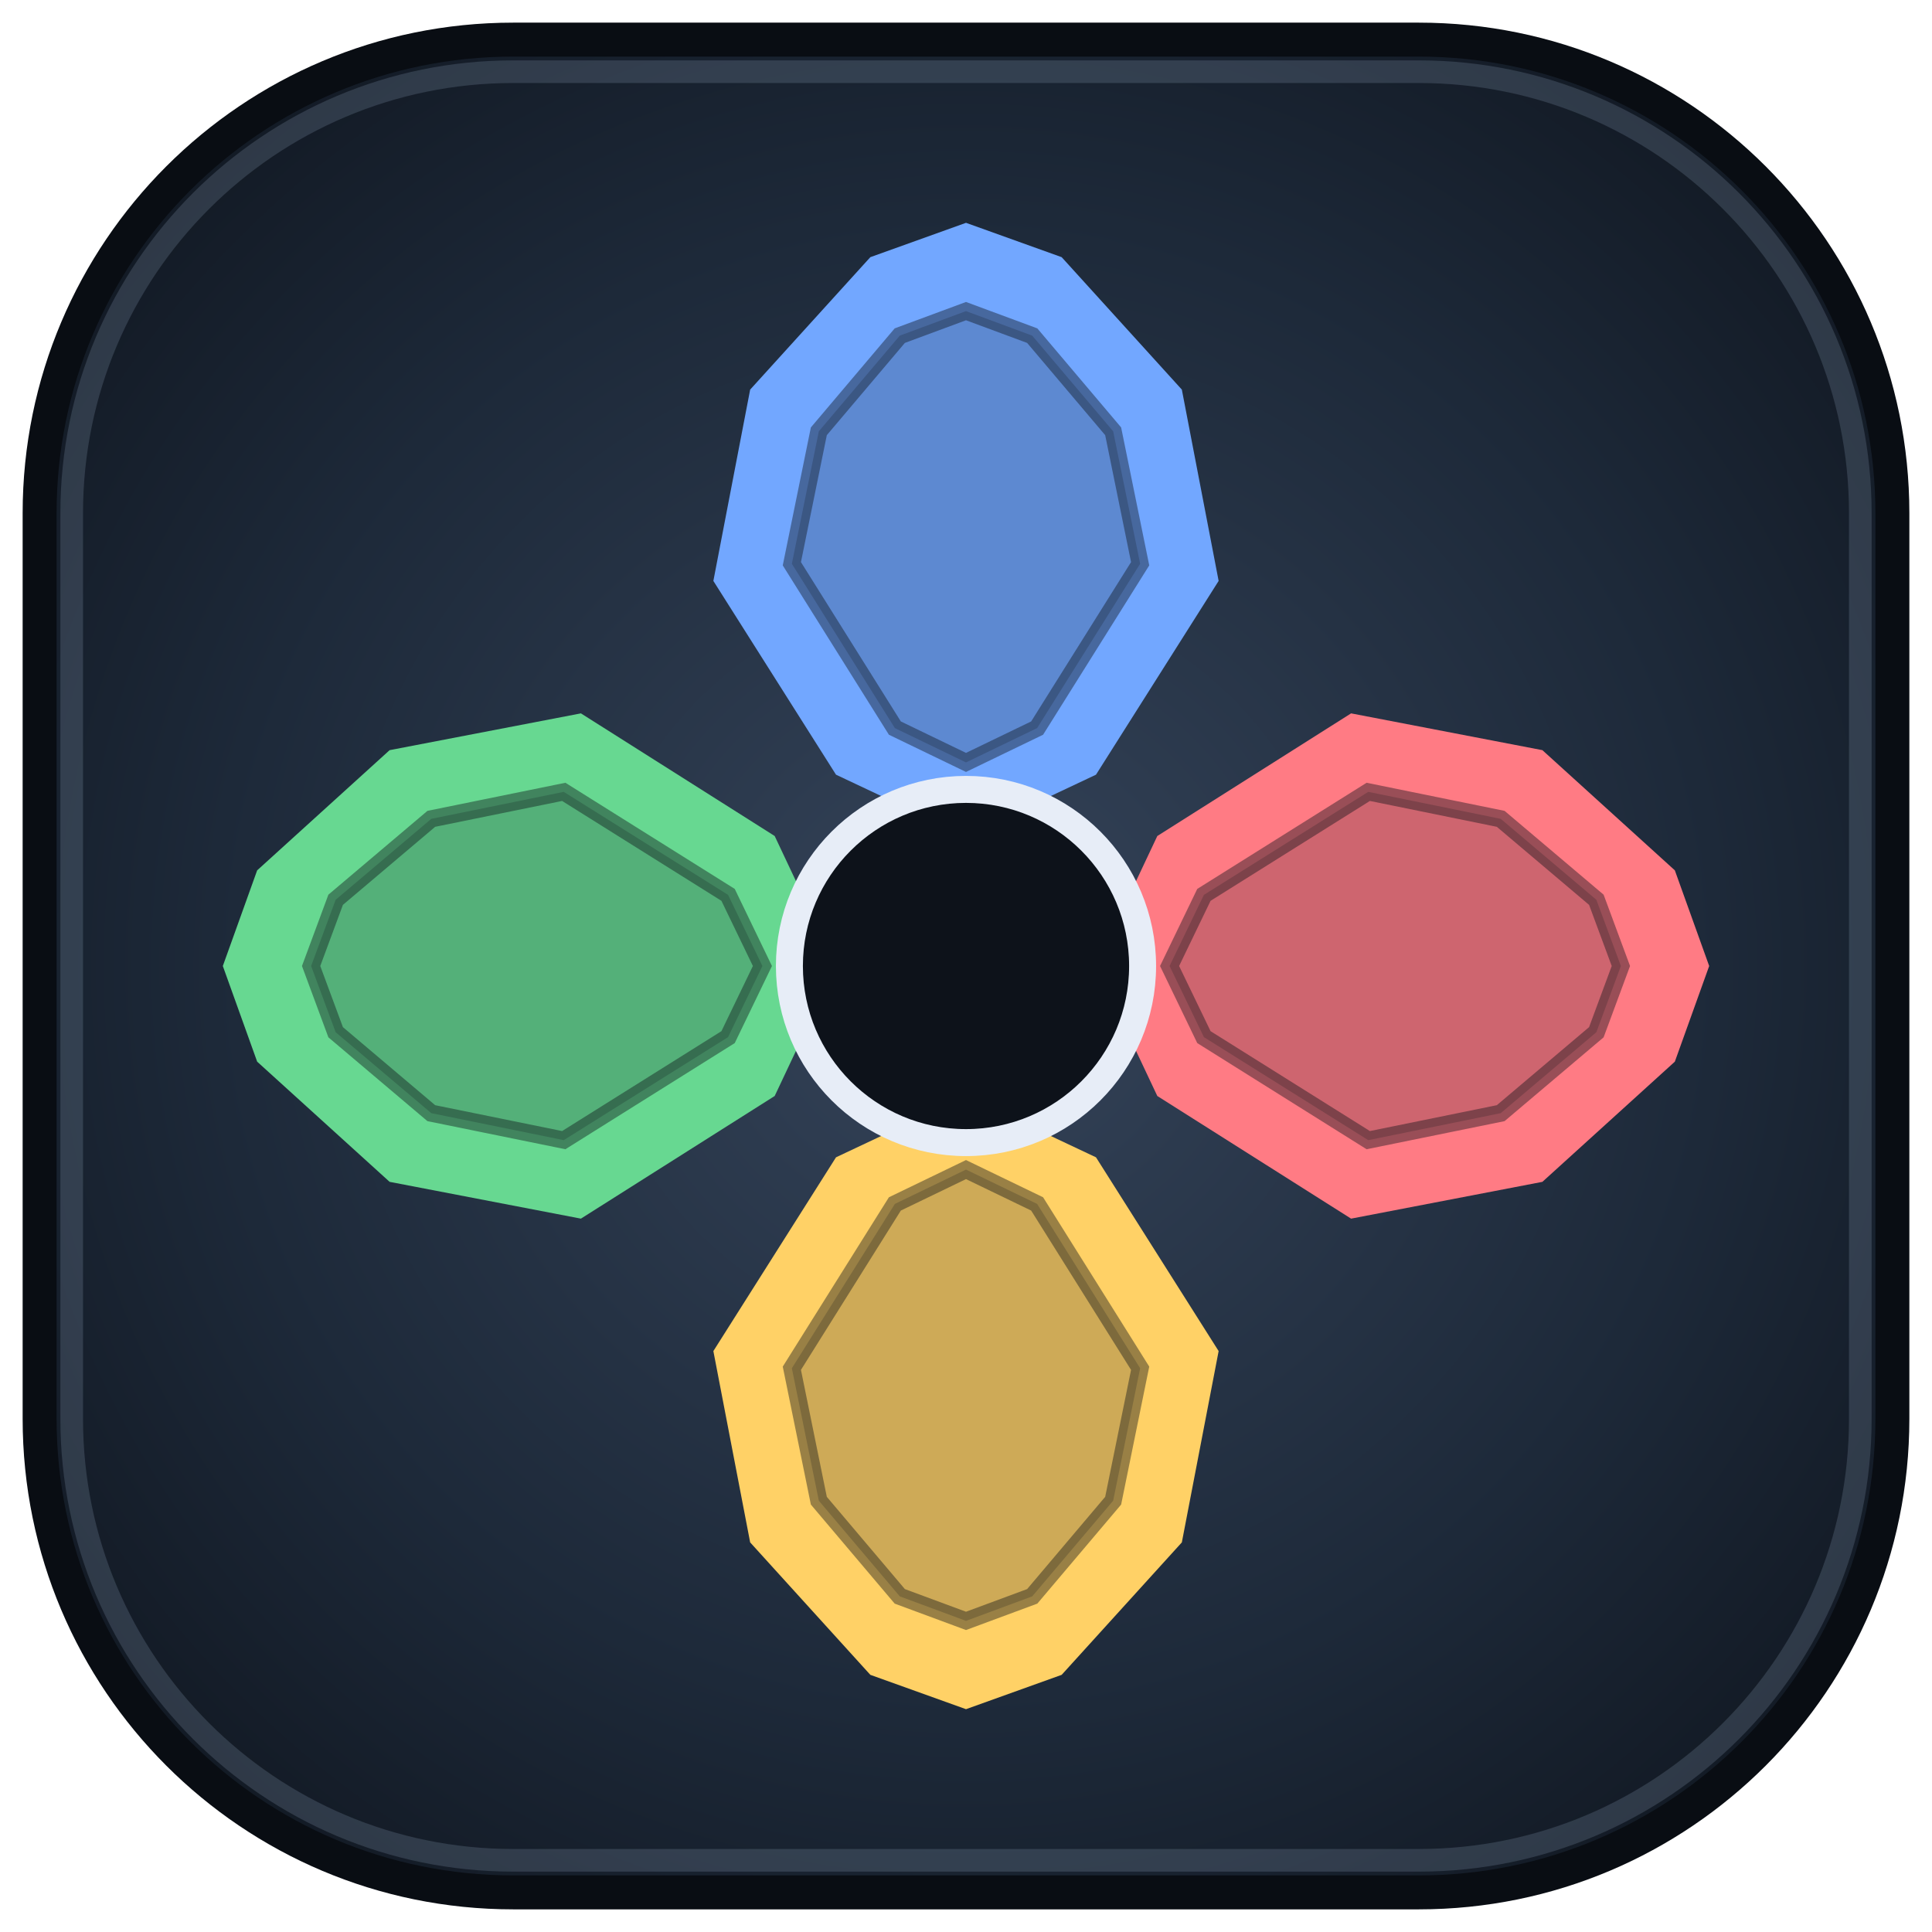
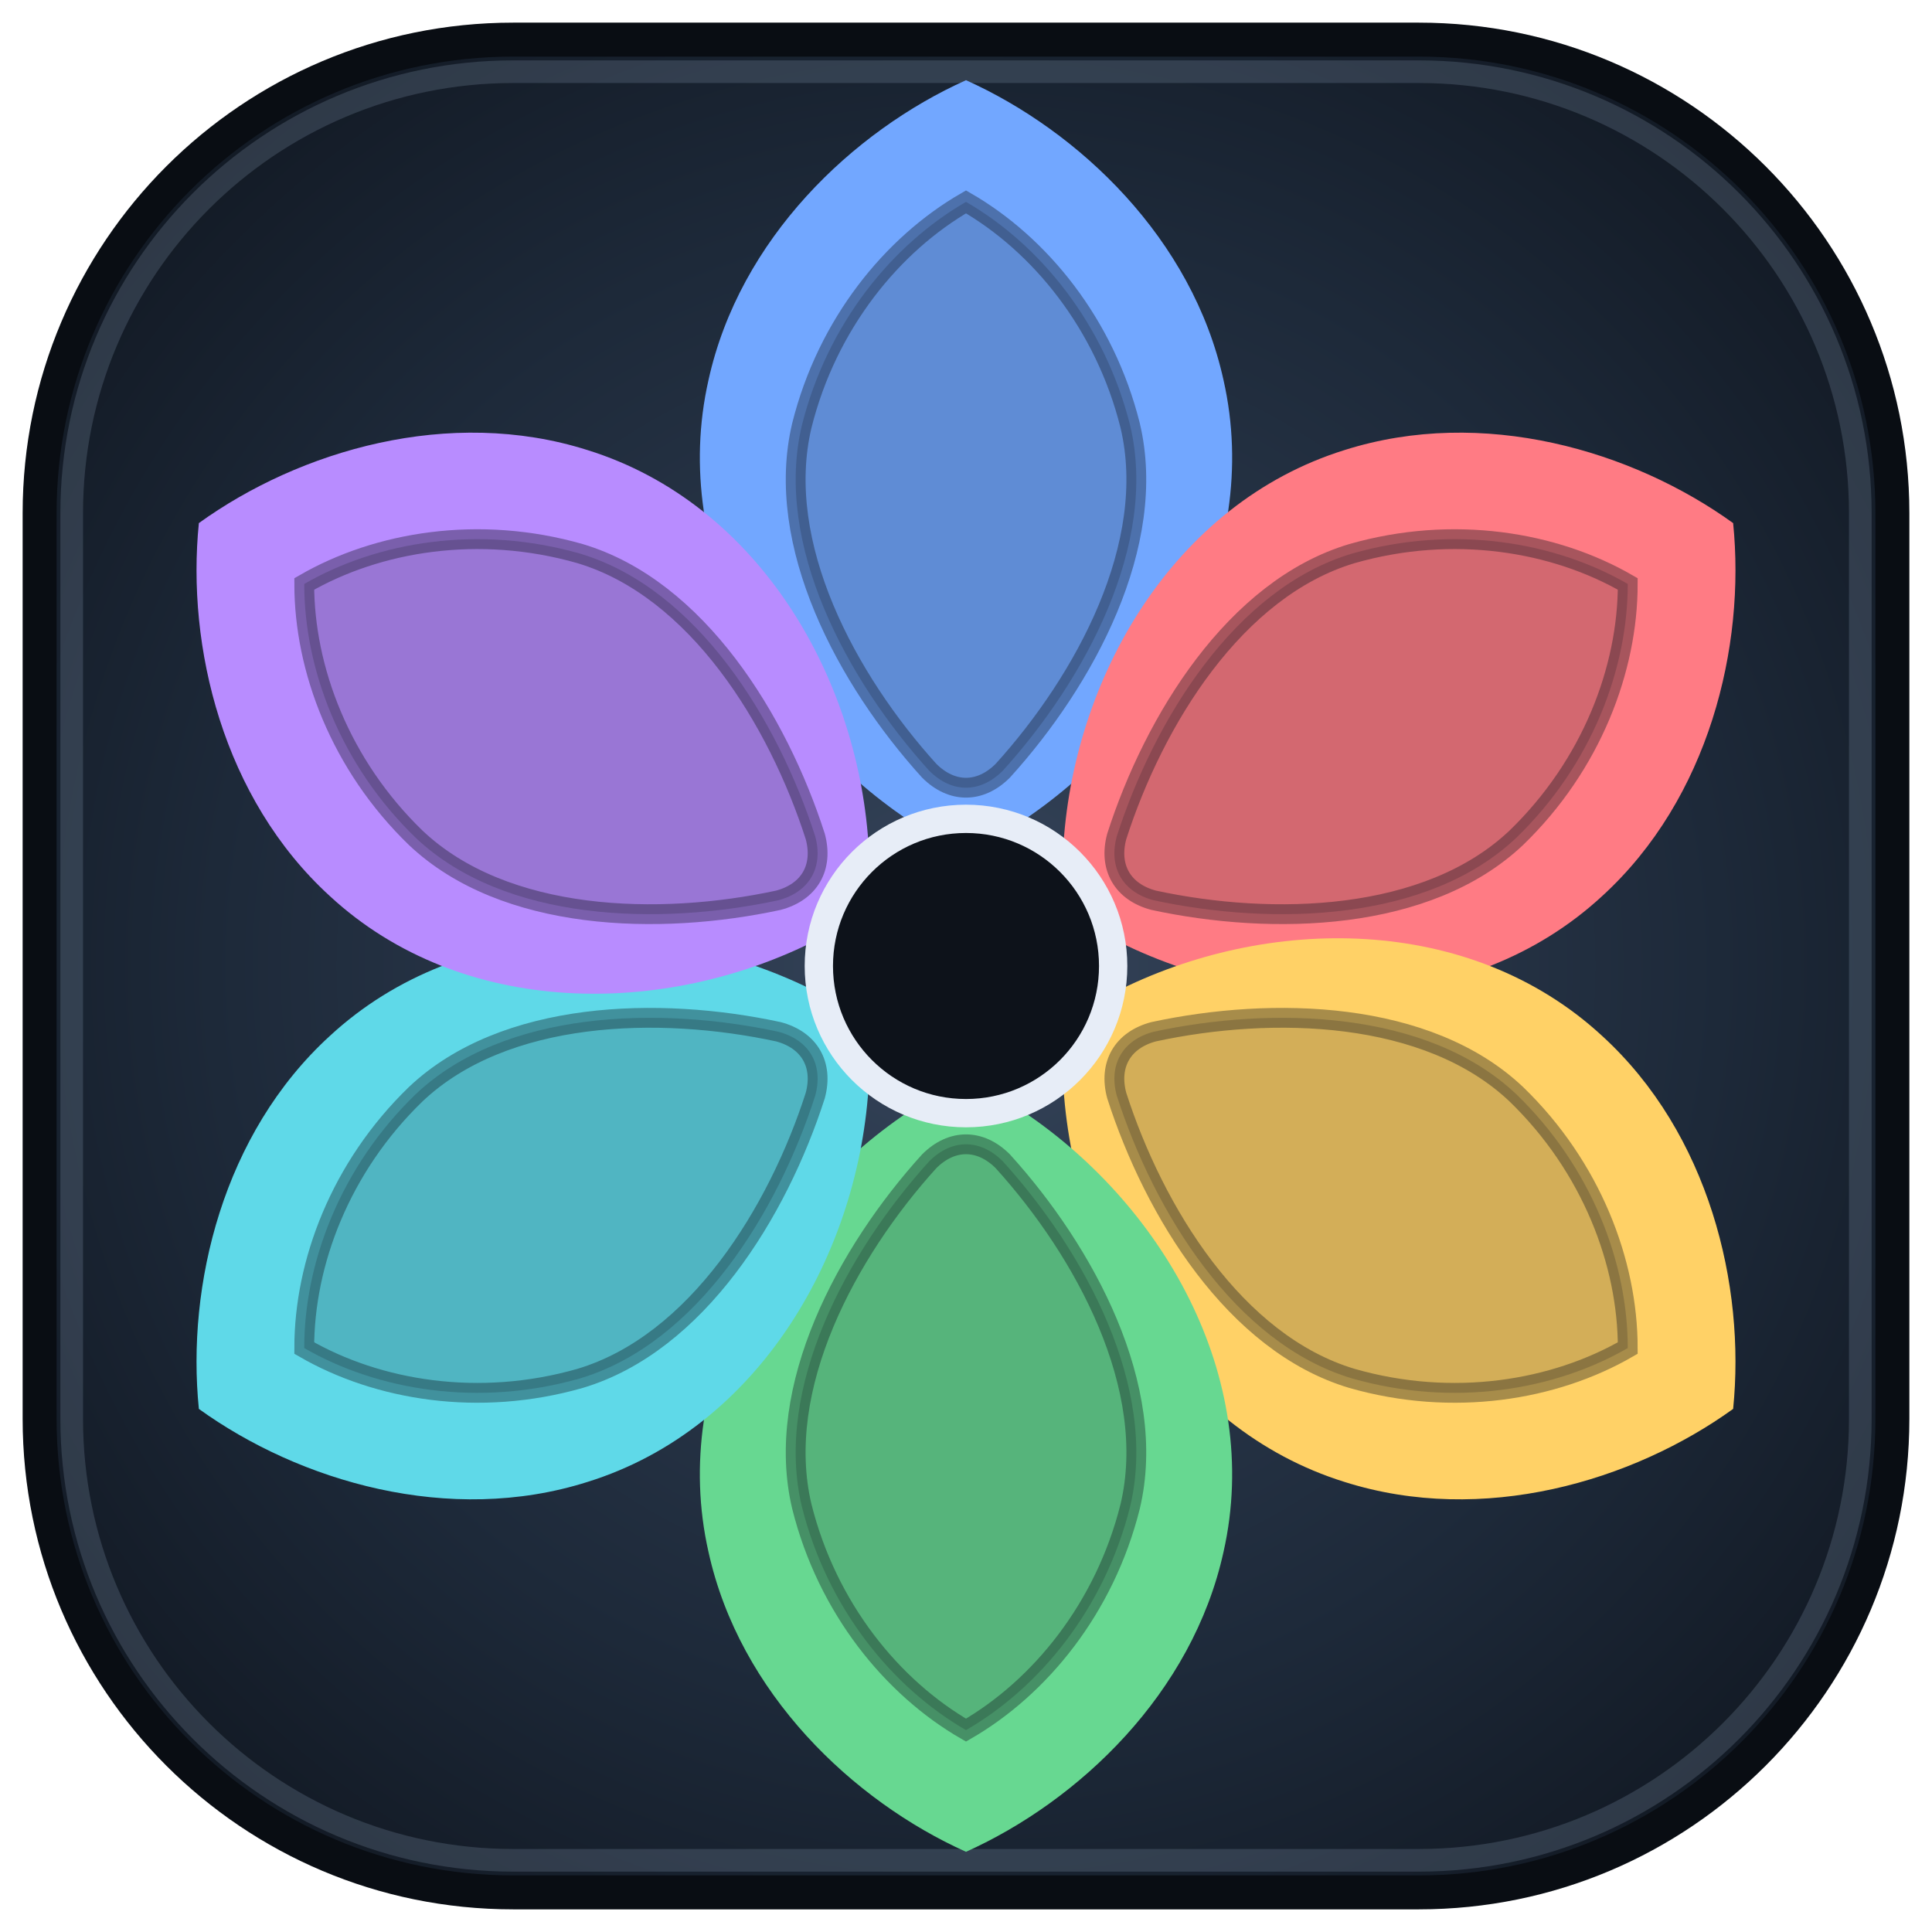
<svg xmlns="http://www.w3.org/2000/svg" viewBox="0 0 1024 1024">
  <defs>
    <radialGradient id="axi-icon-bg" cx="50%" cy="50%" r="72%">
      <stop offset="0" stop-color="#35445A" />
      <stop offset="0.58" stop-color="#1D2939" />
      <stop offset="1" stop-color="#0D121A" />
    </radialGradient>
  </defs>
  <rect x="12" y="12" width="1000" height="1000" rx="260" fill="#090D13" />
  <rect x="30" y="30" width="964" height="964" rx="242" fill="url(#axi-icon-bg)" />
  <rect x="38" y="38" width="948" height="948" rx="234" fill="none" stroke="#AFC2DE" stroke-opacity="0.18" stroke-width="12" />
-   <g transform="translate(512 512) scale(26) translate(-16 -16)">
-     <path fill="#72A7FF" d="M16 13.35 13.35 12.1 10.85 8.15 11.6 4.25 14.05 1.55 16 0.85 17.95 1.55 20.4 4.25 21.15 8.15 18.65 12.1z" />
-     <path fill="#0D121A" fill-opacity="0.2" stroke="#0D121A" stroke-opacity="0.42" stroke-width="0.35" d="M16 11.85 14.55 11.15 12.45 7.8 13 5.1 14.65 3.15 16 2.65 17.35 3.15 19 5.1 19.55 7.8 17.45 11.15z" />
-     <path fill="#FF7B84" d="M16 13.35 13.35 12.1 10.85 8.15 11.6 4.25 14.05 1.55 16 0.85 17.95 1.55 20.4 4.25 21.15 8.15 18.65 12.1z" transform="rotate(90 16 16)" />
-     <path fill="#0D121A" fill-opacity="0.2" stroke="#0D121A" stroke-opacity="0.42" stroke-width="0.35" d="M16 11.85 14.55 11.15 12.45 7.8 13 5.1 14.65 3.15 16 2.65 17.35 3.15 19 5.1 19.55 7.8 17.45 11.15z" transform="rotate(90 16 16)" />
-     <path fill="#FFD166" d="M16 13.35 13.35 12.1 10.85 8.15 11.6 4.25 14.05 1.55 16 0.85 17.95 1.55 20.4 4.25 21.15 8.15 18.65 12.1z" transform="rotate(180 16 16)" />
-     <path fill="#0D121A" fill-opacity="0.2" stroke="#0D121A" stroke-opacity="0.42" stroke-width="0.35" d="M16 11.85 14.55 11.15 12.45 7.8 13 5.1 14.65 3.15 16 2.65 17.35 3.15 19 5.1 19.55 7.8 17.45 11.15z" transform="rotate(180 16 16)" />
-     <path fill="#67D891" d="M16 13.35 13.35 12.1 10.85 8.15 11.6 4.25 14.05 1.55 16 0.85 17.95 1.55 20.4 4.25 21.15 8.15 18.65 12.1z" transform="rotate(270 16 16)" />
-     <path fill="#0D121A" fill-opacity="0.2" stroke="#0D121A" stroke-opacity="0.42" stroke-width="0.35" d="M16 11.85 14.55 11.15 12.45 7.8 13 5.1 14.65 3.15 16 2.65 17.35 3.15 19 5.1 19.55 7.8 17.45 11.15z" transform="rotate(270 16 16)" />
-     <circle cx="16" cy="16" r="3.6" fill="#0D121A" stroke="#E7EDF7" stroke-width="0.55" />
+   <g transform="translate(512 512) scale(30) translate(-16 -16)">
+     <path fill="#72A7FF" d="M16 0.35 C14 1.25 12 3.15 11.45 5.65 C10.75 8.75 12.55 11.85 15.1 13.5 C15.6 13.82 16.4 13.82 16.9 13.5 C19.45 11.85 21.25 8.75 20.55 5.65 C20 3.15 18 1.25 16 0.35z" />
+     <path fill="#0D121A" fill-opacity="0.18" stroke="#0D121A" stroke-opacity="0.36" stroke-width="0.35" d="M16 2.5 C14.7 3.25 13.55 4.65 13.1 6.45 C12.6 8.55 13.9 10.95 15.35 12.55 C15.75 12.95 16.25 12.95 16.65 12.55 C18.1 10.95 19.4 8.55 18.9 6.45 C18.45 4.65 17.3 3.25 16 2.5z" />
+     <path fill="#FF7B84" d="M16 0.35 C14 1.25 12 3.15 11.45 5.65 C10.75 8.75 12.55 11.85 15.1 13.5 C15.6 13.82 16.4 13.82 16.9 13.5 C19.45 11.85 21.25 8.75 20.55 5.65 C20 3.15 18 1.25 16 0.35z" transform="rotate(60 16 16)" />
+     <path fill="#0D121A" fill-opacity="0.18" stroke="#0D121A" stroke-opacity="0.36" stroke-width="0.35" d="M16 2.5 C14.7 3.25 13.55 4.65 13.1 6.45 C12.6 8.55 13.9 10.95 15.35 12.55 C15.75 12.95 16.25 12.95 16.65 12.55 C18.1 10.95 19.4 8.55 18.9 6.45 C18.45 4.65 17.3 3.25 16 2.5z" transform="rotate(60 16 16)" />
+     <path fill="#FFD166" d="M16 0.35 C14 1.25 12 3.15 11.45 5.65 C10.75 8.75 12.55 11.85 15.1 13.5 C15.6 13.82 16.4 13.82 16.9 13.5 C19.45 11.85 21.25 8.75 20.55 5.65 C20 3.15 18 1.25 16 0.35z" transform="rotate(120 16 16)" />
+     <path fill="#0D121A" fill-opacity="0.18" stroke="#0D121A" stroke-opacity="0.36" stroke-width="0.35" d="M16 2.5 C14.7 3.25 13.55 4.65 13.1 6.45 C12.6 8.55 13.9 10.95 15.35 12.55 C15.75 12.95 16.25 12.95 16.65 12.55 C18.1 10.95 19.4 8.55 18.9 6.45 C18.45 4.65 17.3 3.25 16 2.5z" transform="rotate(120 16 16)" />
+     <path fill="#67D891" d="M16 0.35 C14 1.25 12 3.15 11.45 5.65 C10.75 8.75 12.55 11.85 15.1 13.5 C15.6 13.82 16.4 13.82 16.9 13.5 C19.45 11.85 21.25 8.75 20.55 5.65 C20 3.15 18 1.25 16 0.35z" transform="rotate(180 16 16)" />
+     <path fill="#0D121A" fill-opacity="0.18" stroke="#0D121A" stroke-opacity="0.36" stroke-width="0.35" d="M16 2.5 C14.7 3.25 13.55 4.65 13.1 6.45 C12.6 8.55 13.9 10.95 15.35 12.55 C15.75 12.95 16.25 12.95 16.65 12.55 C18.1 10.95 19.4 8.55 18.9 6.45 C18.45 4.65 17.3 3.25 16 2.5z" transform="rotate(180 16 16)" />
+     <path fill="#5FD9E8" d="M16 0.35 C14 1.25 12 3.15 11.45 5.65 C10.75 8.75 12.55 11.85 15.1 13.5 C15.6 13.82 16.4 13.82 16.9 13.5 C19.45 11.85 21.25 8.75 20.55 5.65 C20 3.15 18 1.25 16 0.35z" transform="rotate(240 16 16)" />
+     <path fill="#0D121A" fill-opacity="0.18" stroke="#0D121A" stroke-opacity="0.36" stroke-width="0.35" d="M16 2.5 C14.7 3.25 13.55 4.65 13.1 6.45 C12.6 8.55 13.9 10.95 15.35 12.55 C15.75 12.95 16.25 12.95 16.65 12.55 C18.1 10.95 19.4 8.55 18.9 6.45 C18.45 4.65 17.3 3.25 16 2.5z" transform="rotate(240 16 16)" />
+     <path fill="#B88CFF" d="M16 0.35 C14 1.25 12 3.15 11.45 5.65 C10.75 8.75 12.55 11.85 15.1 13.5 C15.6 13.82 16.4 13.82 16.9 13.5 C19.45 11.85 21.25 8.75 20.55 5.65 C20 3.15 18 1.25 16 0.35z" transform="rotate(300 16 16)" />
+     <path fill="#0D121A" fill-opacity="0.18" stroke="#0D121A" stroke-opacity="0.36" stroke-width="0.35" d="M16 2.5 C14.7 3.25 13.55 4.65 13.1 6.45 C12.6 8.55 13.9 10.95 15.35 12.55 C15.75 12.95 16.25 12.95 16.65 12.55 C18.1 10.95 19.4 8.55 18.9 6.45 C18.45 4.65 17.3 3.25 16 2.5z" transform="rotate(300 16 16)" />
+     <circle cx="16" cy="16" r="2.6" fill="#0D121A" stroke="#E7EDF7" stroke-width="0.5" />
  </g>
</svg>
